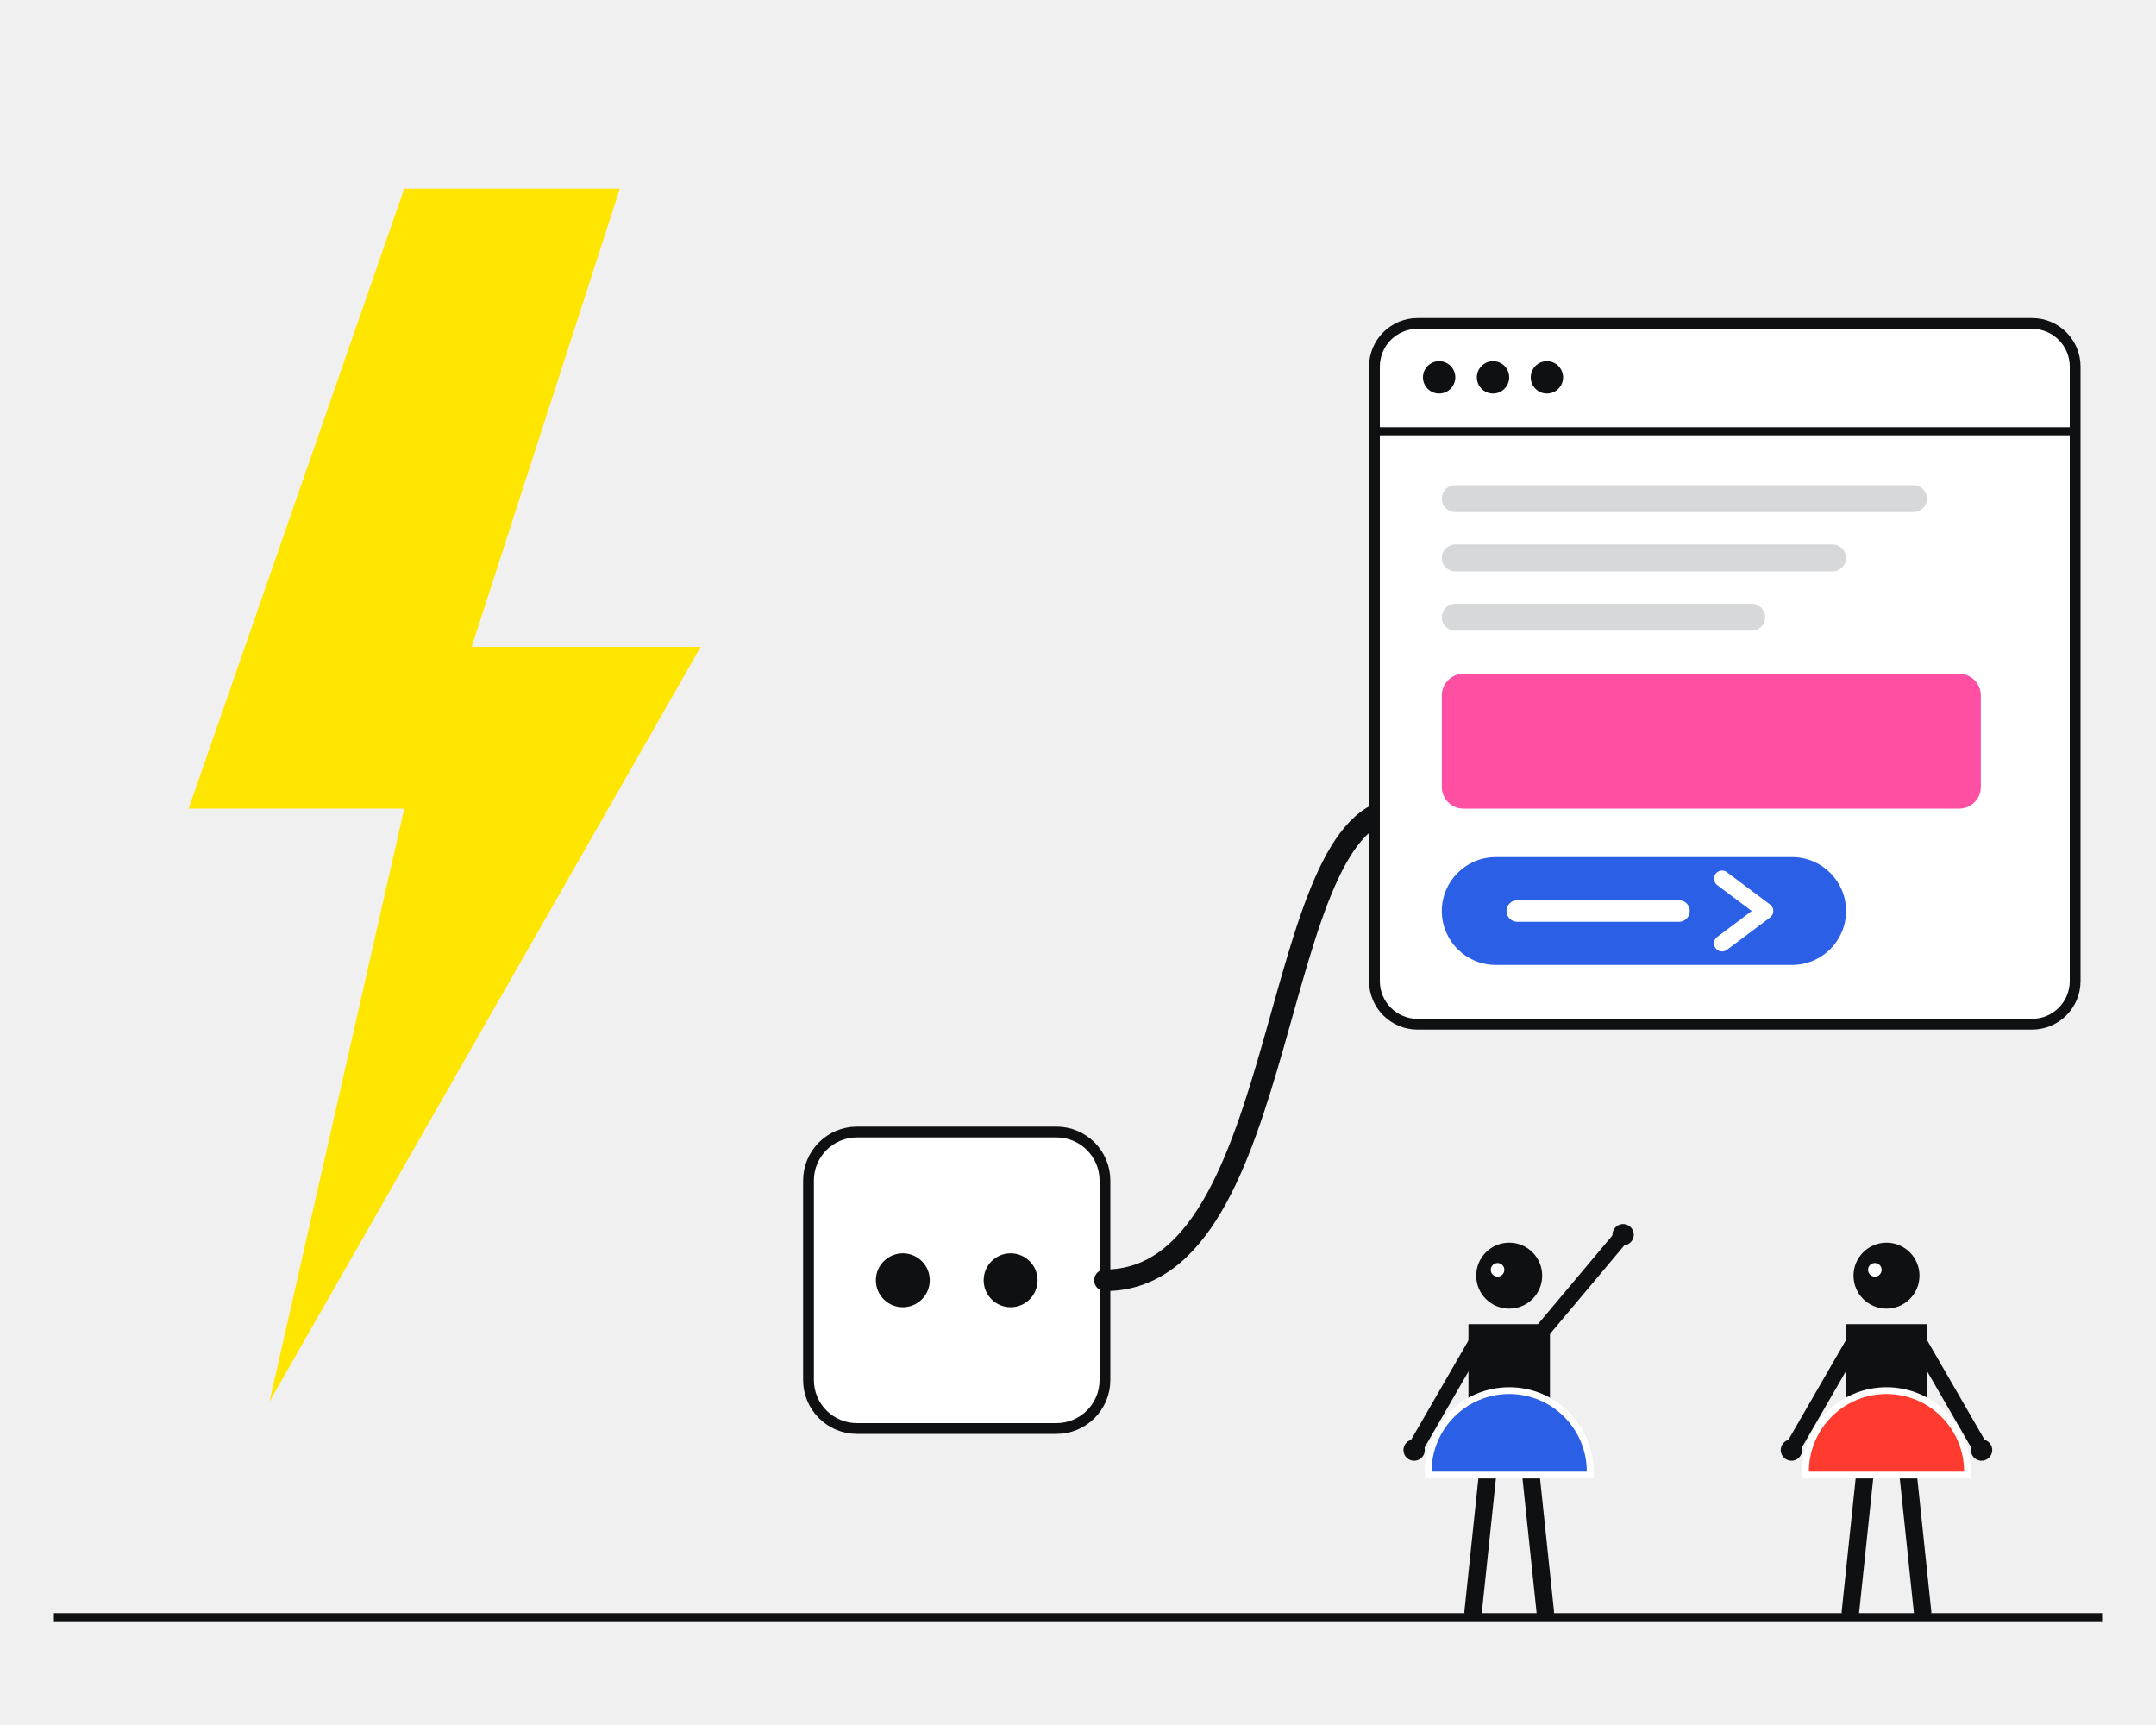
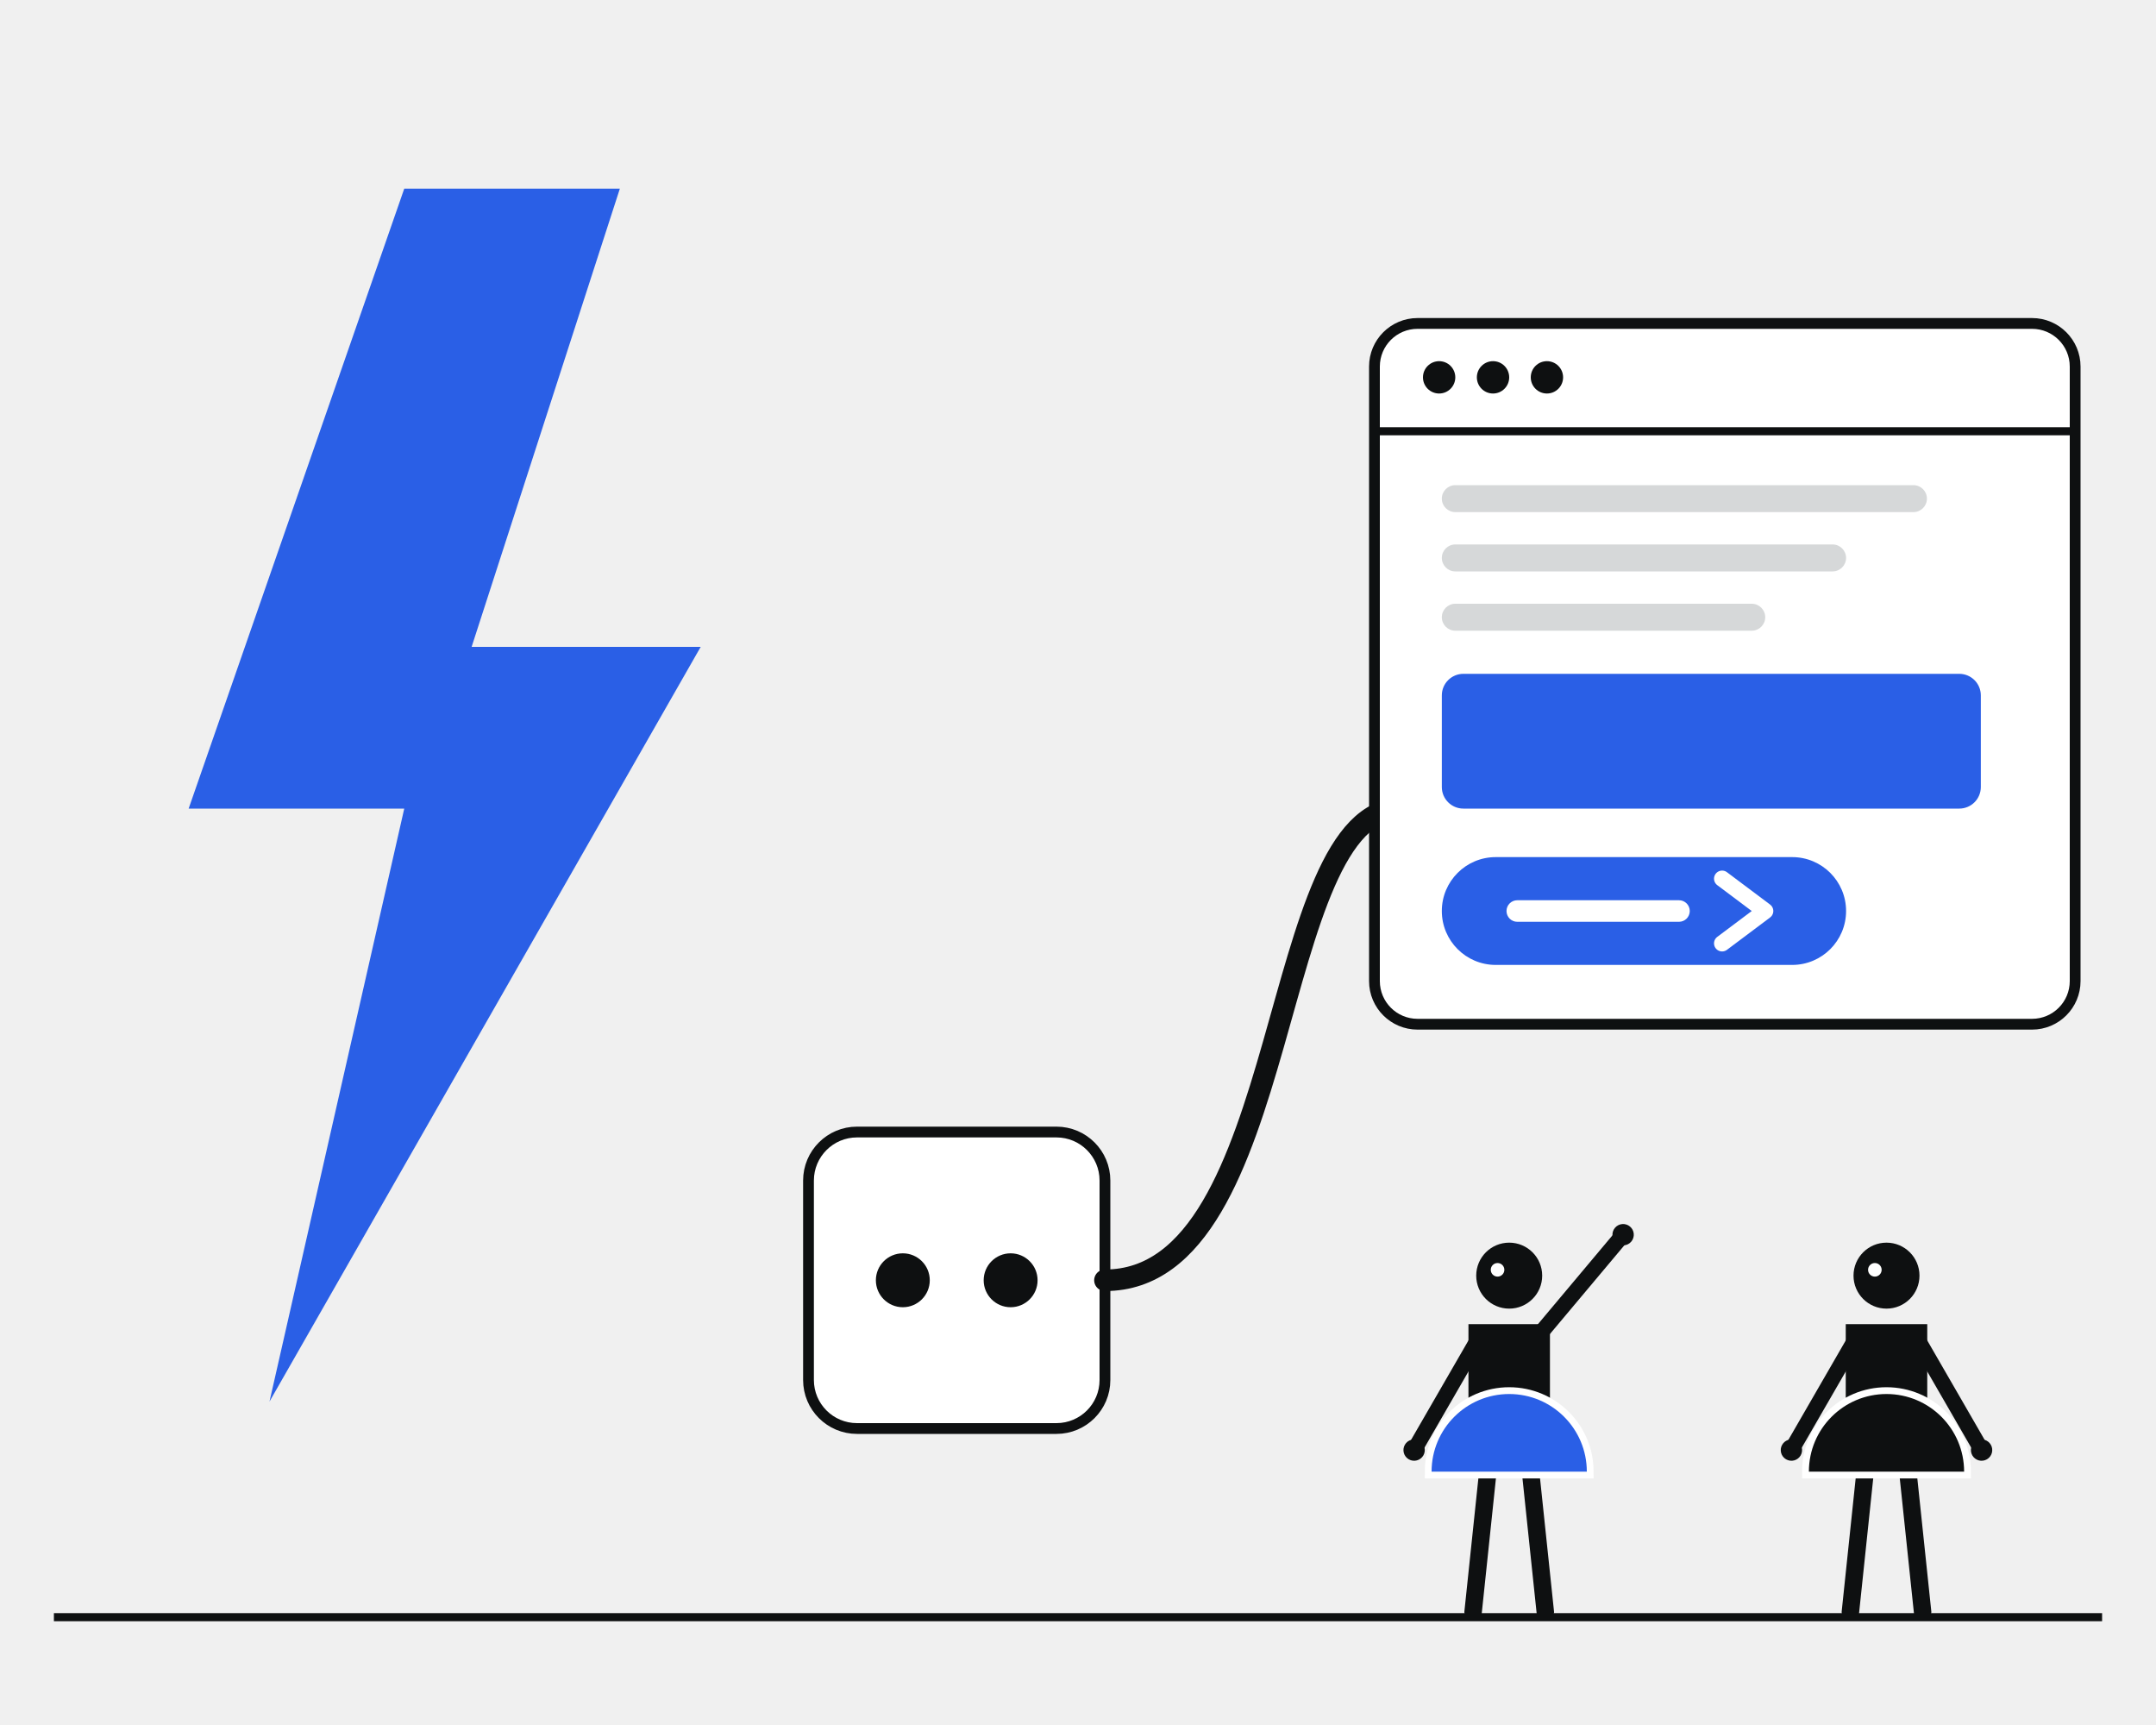
<svg xmlns="http://www.w3.org/2000/svg" viewBox="0 0 800 640" width="800" height="640" role="img">
  <defs>
    <marker id="spitze" viewBox="0 0 10 10" refX="7" refY="5" markerWidth="5" markerHeight="5" orient="auto-start-reverse">
      <path d="M0 0 L10 5 L0 10 Z" fill="#0e1011" />
    </marker>
  </defs>
  <line x1="20" y1="600" x2="780" y2="600" stroke="#0e1011" stroke-width="3" />
-   <path d="M150 70 L70 300 L150 300 L100 520 L260 240 L175 240 L230 70 Z" fill="#ffe600" />
+   <path d="M150 70 L70 300 L150 300 L100 520 L260 240 L175 240 L230 70 Z" fill="#2a5fe6" />
  <rect x="300" y="420" width="110" height="110" rx="18" fill="#fff" stroke="#0e1011" stroke-width="4" />
  <circle cx="335" cy="475" r="10" fill="#0e1011" />
  <circle cx="375" cy="475" r="10" fill="#0e1011" />
  <path d="M410 475 C 480 475, 470 300, 520 300" fill="none" stroke="#0e1011" stroke-width="8" stroke-linecap="round" />
  <rect x="510" y="120" width="260" height="260" rx="16" fill="#fff" stroke="#0e1011" stroke-width="4" />
  <line x1="510" y1="160" x2="770" y2="160" stroke="#0e1011" stroke-width="3" />
  <circle cx="534" cy="140" r="6" fill="#0e1011" />
  <circle cx="554" cy="140" r="6" fill="#0e1011" />
  <circle cx="574" cy="140" r="6" fill="#0e1011" />
  <rect x="535" y="180" width="180" height="10" rx="5.0" fill="#d6d8d9" />
  <rect x="535" y="202" width="150" height="10" rx="5.0" fill="#d6d8d9" />
  <rect x="535" y="224" width="120" height="10" rx="5.0" fill="#d6d8d9" />
-   <rect x="535" y="250" width="200" height="50" rx="8" fill="#ff4fa3" />
+   <rect x="535" y="250" width="200" height="50" rx="8" fill="#2a5fe6" />
  <rect x="535" y="318" width="150" height="40" rx="20.0" fill="#2a5fe6" />
  <rect x="559" y="334.0" width="68" height="8" rx="4" fill="#fff" />
  <path d="M639 326.0 L655 338.0 L639 350.0" fill="none" stroke="#fff" stroke-width="6" stroke-linecap="round" stroke-linejoin="round" />
  <g transform="translate(560 600) scale(0.36)">
    <g transform="translate(-22 -150) rotate(6)">
      <rect x="-9.0" y="0" width="18" height="150" rx="4" fill="#0e1011" />
    </g>
    <g transform="translate(22 -150) rotate(-6)">
      <rect x="-9.0" y="0" width="18" height="150" rx="4" fill="#0e1011" />
    </g>
    <rect x="-42" y="-302" width="84" height="96" fill="#0e1011" />
    <g transform="translate(-30 -290) rotate(30)">
      <rect x="-8.0" y="0" width="16" height="132" fill="#0e1011" />
      <circle cx="0" cy="136" r="11" fill="#0e1011" />
    </g>
    <g transform="translate(30 -290) rotate(-140)">
      <rect x="-8.0" y="0" width="16" height="132" fill="#0e1011" />
      <circle cx="0" cy="136" r="11" fill="#0e1011" />
    </g>
    <path d="M-80 -150 A80 80 0 0 1 80 -150 Z" fill="#2a5fe6" stroke="#fff" stroke-width="14" paint-order="stroke" />
    <circle cx="0" cy="-352" r="34" fill="#0e1011" />
    <circle cx="-12" cy="-358" r="7" fill="#fff" />
  </g>
  <g transform="translate(700 600) scale(0.36)">
    <g transform="translate(-22 -150) rotate(6)">
      <rect x="-9.0" y="0" width="18" height="150" rx="4" fill="#0e1011" />
    </g>
    <g transform="translate(22 -150) rotate(-6)">
      <rect x="-9.0" y="0" width="18" height="150" rx="4" fill="#0e1011" />
    </g>
    <rect x="-42" y="-302" width="84" height="96" fill="#0e1011" />
    <g transform="translate(-30 -290) rotate(30)">
      <rect x="-8.0" y="0" width="16" height="132" fill="#0e1011" />
      <circle cx="0" cy="136" r="11" fill="#0e1011" />
    </g>
    <g transform="translate(30 -290) rotate(-30)">
      <rect x="-8.0" y="0" width="16" height="132" fill="#0e1011" />
      <circle cx="0" cy="136" r="11" fill="#0e1011" />
    </g>
-     <path d="M-80 -150 A80 80 0 0 1 80 -150 Z" fill="#ff3b2f" stroke="#fff" stroke-width="14" paint-order="stroke" />
+     <path d="M-80 -150 A80 80 0 0 1 80 -150 Z" fill="#0e1011" stroke="#fff" stroke-width="14" paint-order="stroke" />
    <circle cx="0" cy="-352" r="34" fill="#0e1011" />
    <circle cx="-12" cy="-358" r="7" fill="#fff" />
  </g>
</svg>
